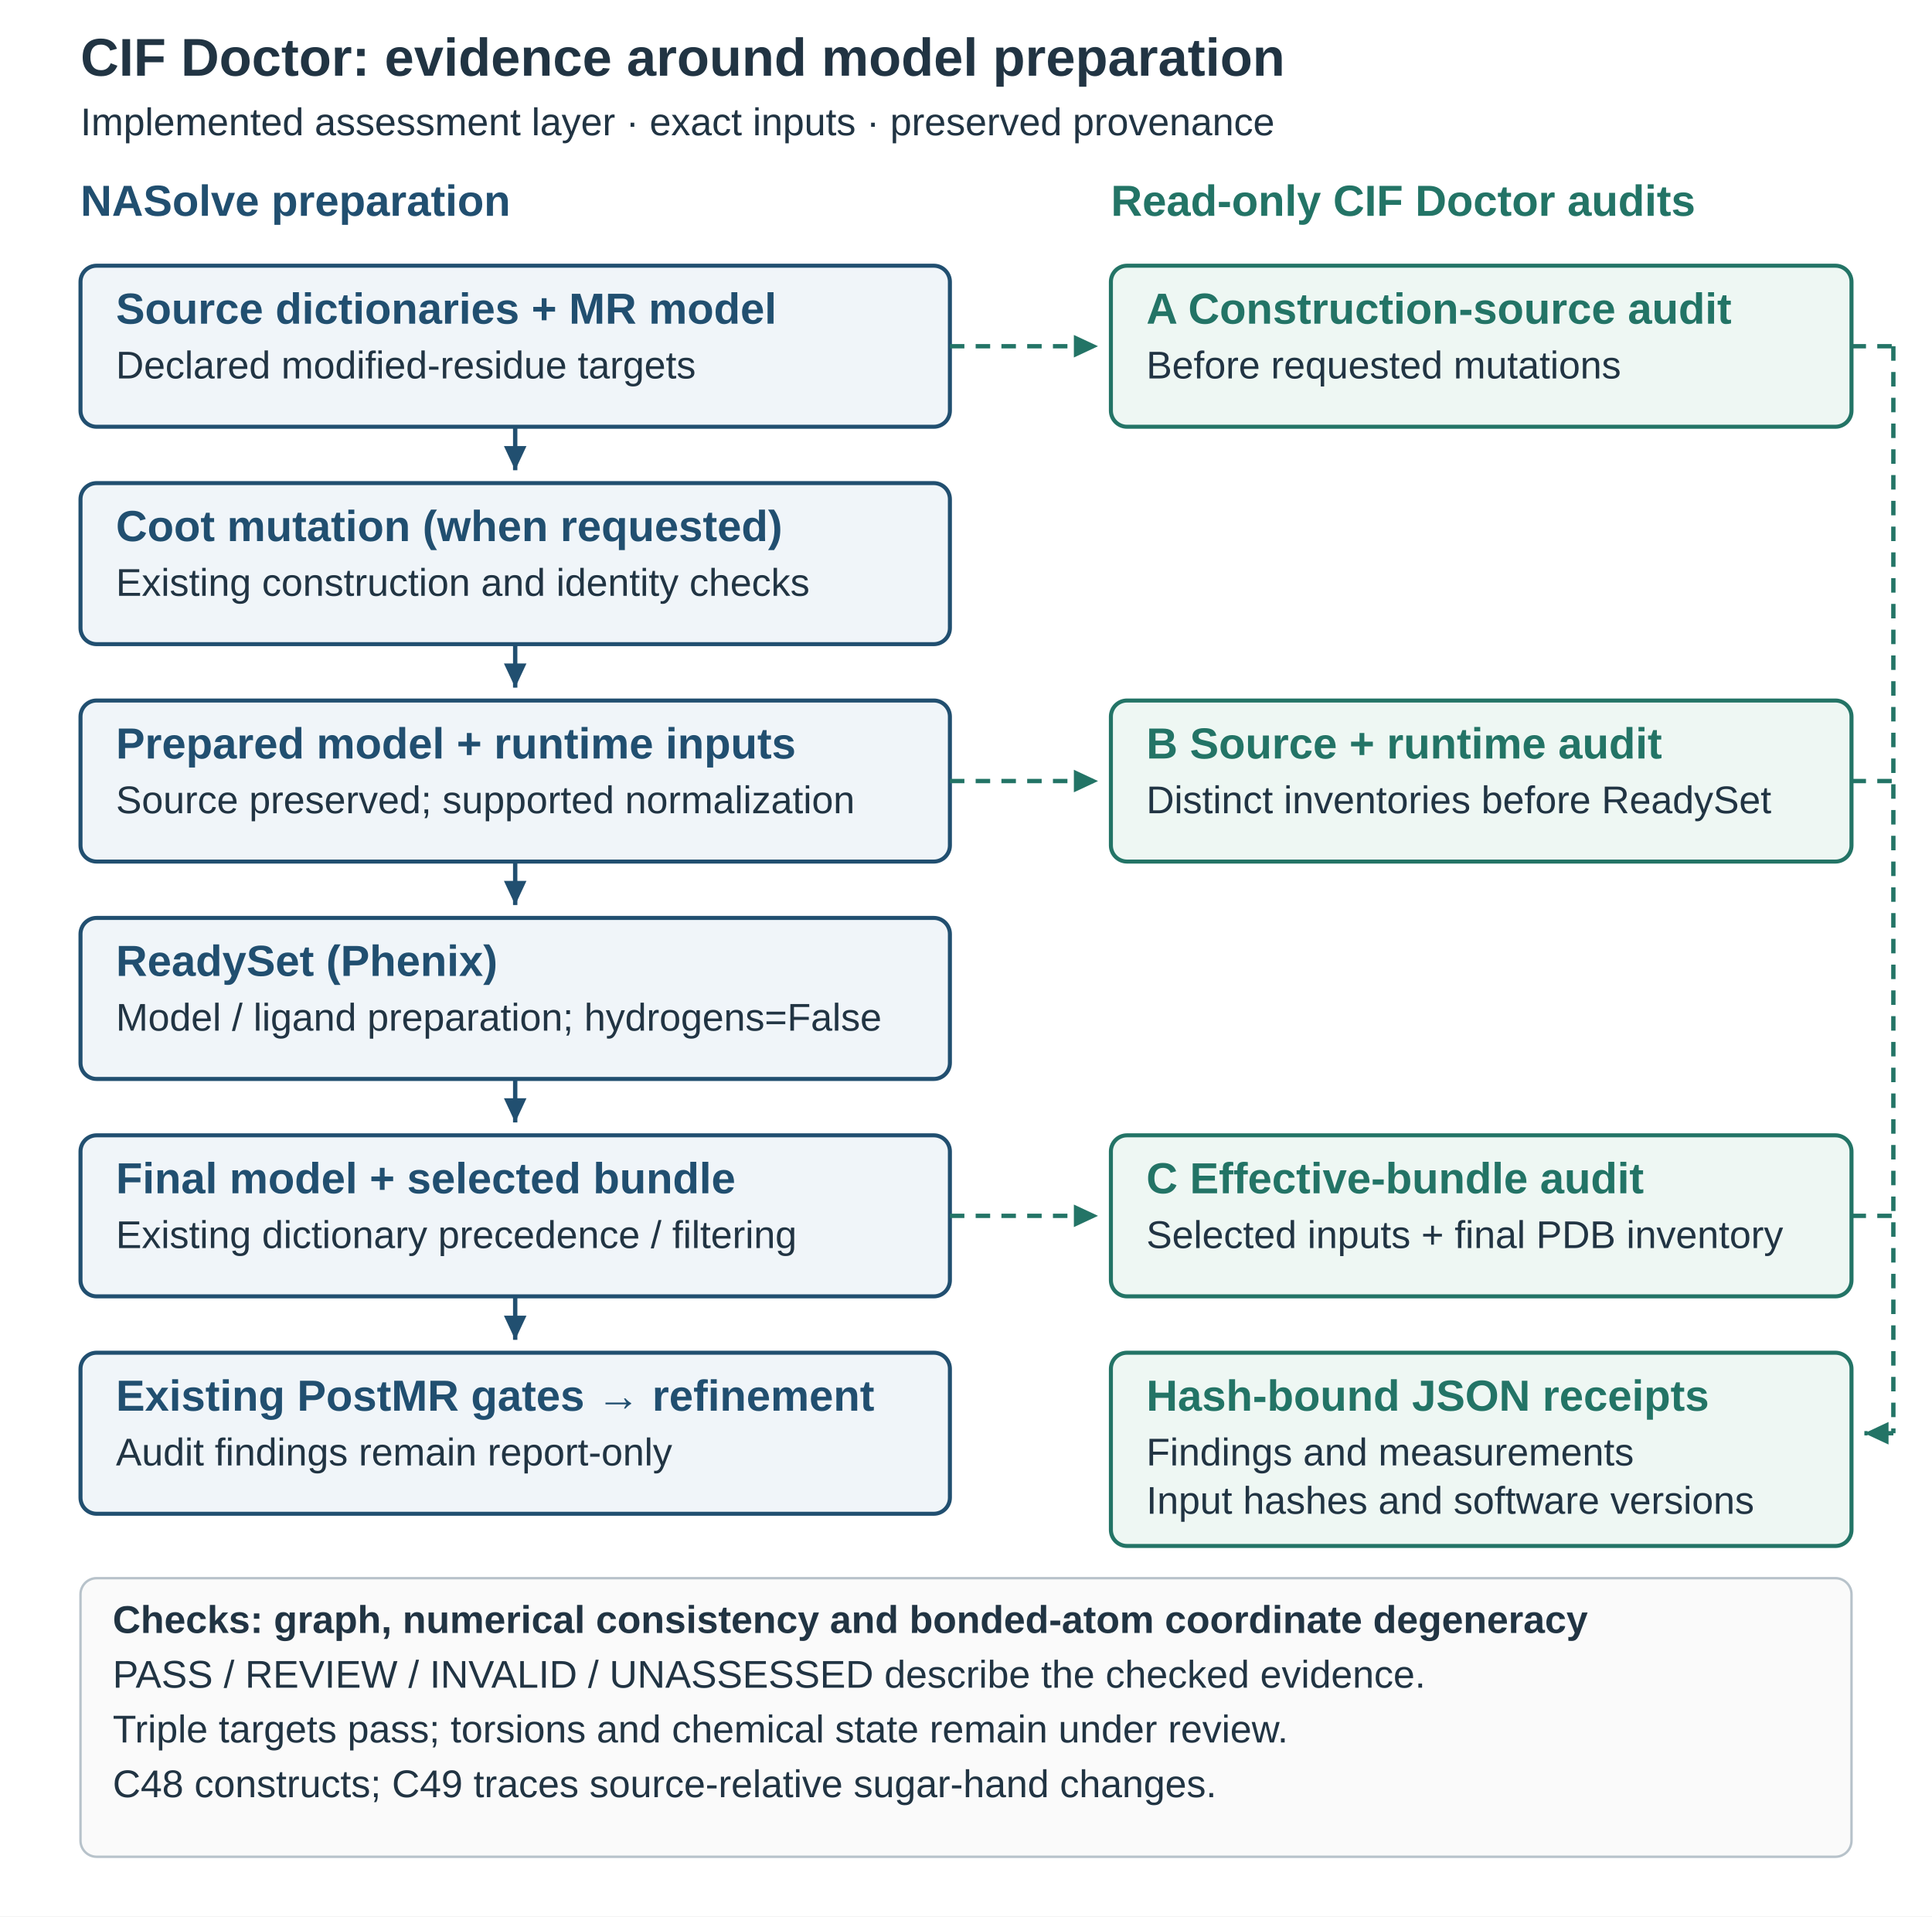
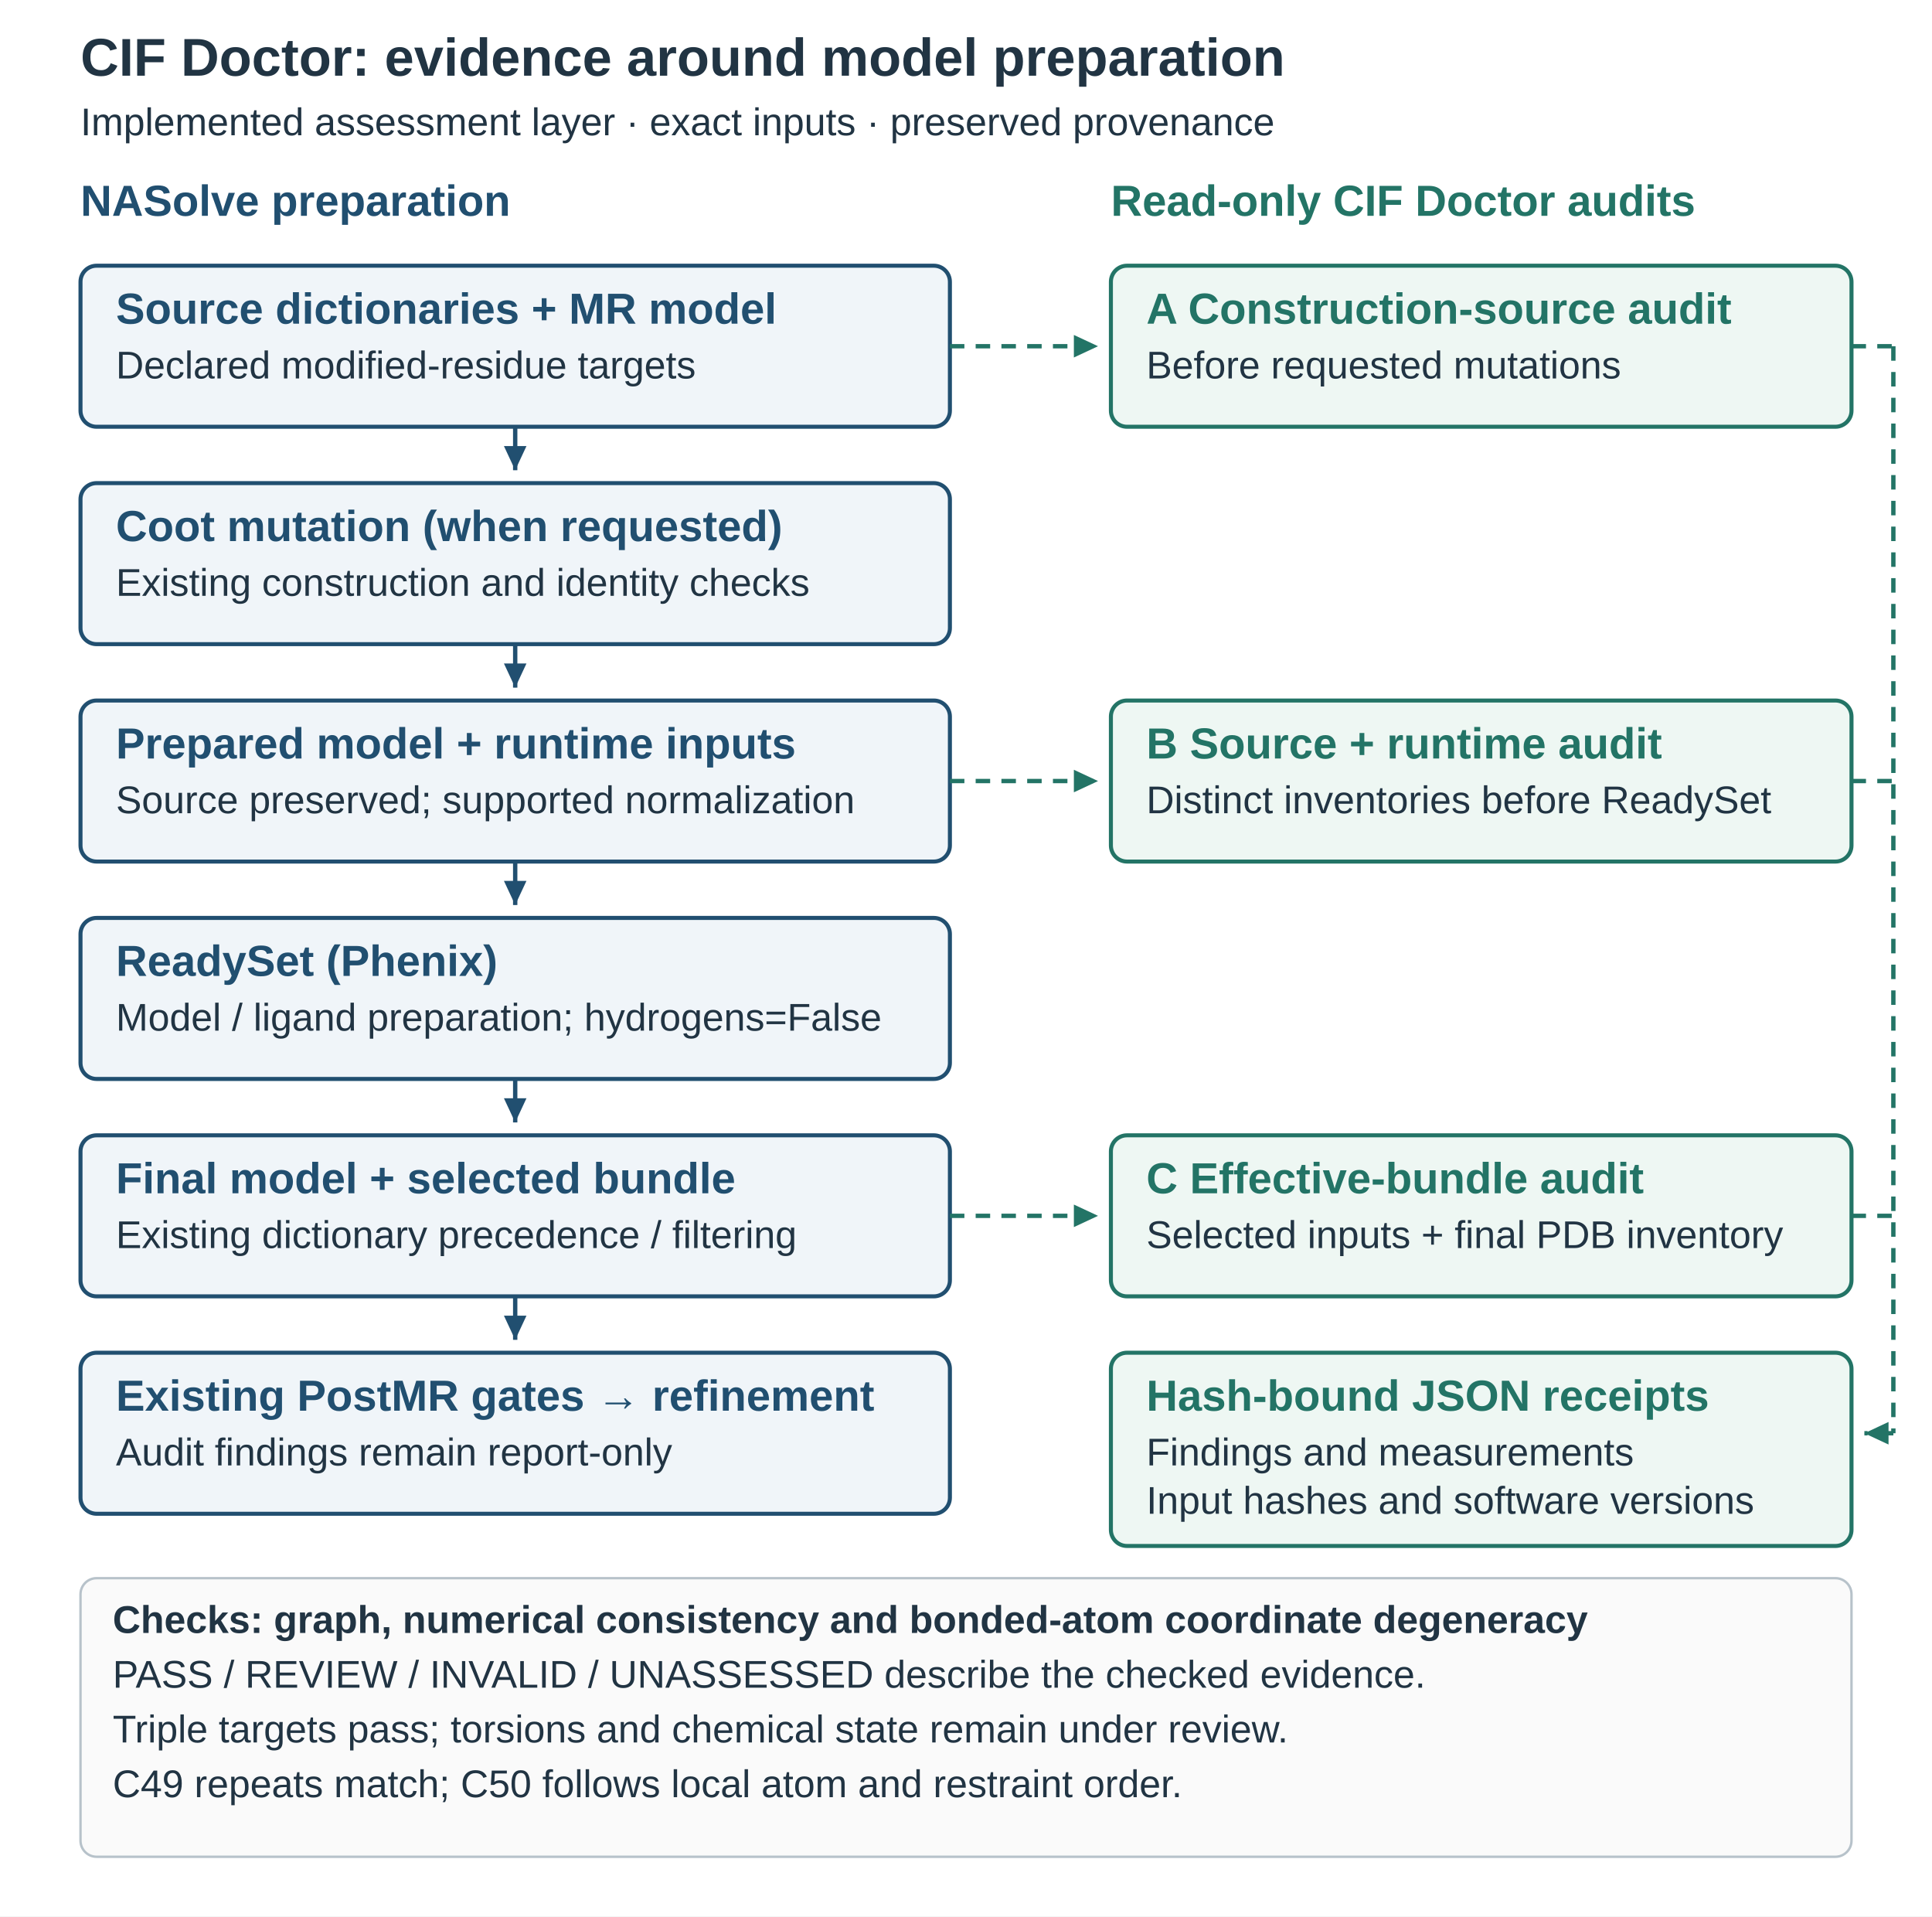
<svg xmlns="http://www.w3.org/2000/svg" width="180mm" height="178.5mm" viewBox="0 0 1200 1190" role="img" aria-labelledby="title description">
  <rect width="1200" height="1190" fill="white" />
  <text x="50" y="47" font-family="Arial, Helvetica, sans-serif" font-size="33" font-weight="bold" fill="#213443" text-anchor="start">CIF Doctor: evidence around model preparation</text>
  <text x="50" y="84" font-family="Arial, Helvetica, sans-serif" font-size="24" font-weight="normal" fill="#213443" text-anchor="start">Implemented assessment layer · exact inputs · preserved provenance</text>
  <text x="50" y="134" font-family="Arial, Helvetica, sans-serif" font-size="27" font-weight="bold" fill="#214f70" text-anchor="start">NASolve preparation</text>
  <text x="690" y="134" font-family="Arial, Helvetica, sans-serif" font-size="27" font-weight="bold" fill="#237466" text-anchor="start">Read-only CIF Doctor audits</text>
  <g id="source-inputs">
    <rect x="50" y="165" width="540" height="100" rx="10" fill="#f0f5f9" stroke="#214f70" stroke-width="2.5" />
    <text x="72" y="201" font-family="Arial, Helvetica, sans-serif" font-size="27" font-weight="bold" fill="#214f70" text-anchor="start">Source dictionaries + MR model</text>
    <text x="72" y="235" font-family="Arial, Helvetica, sans-serif" font-size="24" font-weight="normal" fill="#213443" text-anchor="start">Declared modified-residue targets</text>
  </g>
  <g id="coot-mutation">
    <rect x="50" y="300" width="540" height="100" rx="10" fill="#f0f5f9" stroke="#214f70" stroke-width="2.5" />
    <text x="72" y="336" font-family="Arial, Helvetica, sans-serif" font-size="27" font-weight="bold" fill="#214f70" text-anchor="start">Coot mutation (when requested)</text>
    <text x="72" y="370" font-family="Arial, Helvetica, sans-serif" font-size="24" font-weight="normal" fill="#213443" text-anchor="start">Existing construction and identity checks</text>
  </g>
  <g id="prepared-inputs">
    <rect x="50" y="435" width="540" height="100" rx="10" fill="#f0f5f9" stroke="#214f70" stroke-width="2.5" />
    <text x="72" y="471" font-family="Arial, Helvetica, sans-serif" font-size="27" font-weight="bold" fill="#214f70" text-anchor="start">Prepared model + runtime inputs</text>
    <text x="72" y="505" font-family="Arial, Helvetica, sans-serif" font-size="24" font-weight="normal" fill="#213443" text-anchor="start">Source preserved; supported normalization</text>
  </g>
  <g id="readyset">
    <rect x="50" y="570" width="540" height="100" rx="10" fill="#f0f5f9" stroke="#214f70" stroke-width="2.5" />
    <text x="72" y="606" font-family="Arial, Helvetica, sans-serif" font-size="27" font-weight="bold" fill="#214f70" text-anchor="start">ReadySet (Phenix)</text>
    <text x="72" y="640" font-family="Arial, Helvetica, sans-serif" font-size="24" font-weight="normal" fill="#213443" text-anchor="start">Model / ligand preparation; hydrogens=False</text>
  </g>
  <g id="effective-inputs">
    <rect x="50" y="705" width="540" height="100" rx="10" fill="#f0f5f9" stroke="#214f70" stroke-width="2.5" />
    <text x="72" y="741" font-family="Arial, Helvetica, sans-serif" font-size="27" font-weight="bold" fill="#214f70" text-anchor="start">Final model + selected bundle</text>
    <text x="72" y="775" font-family="Arial, Helvetica, sans-serif" font-size="24" font-weight="normal" fill="#213443" text-anchor="start">Existing dictionary precedence / filtering</text>
  </g>
  <g id="postmr-gates">
    <rect x="50" y="840" width="540" height="100" rx="10" fill="#f0f5f9" stroke="#214f70" stroke-width="2.5" />
    <text x="72" y="876" font-family="Arial, Helvetica, sans-serif" font-size="27" font-weight="bold" fill="#214f70" text-anchor="start">Existing PostMR gates → refinement</text>
    <text x="72" y="910" font-family="Arial, Helvetica, sans-serif" font-size="24" font-weight="normal" fill="#213443" text-anchor="start">Audit findings remain report-only</text>
  </g>
  <g id="preparation-flow-0">
    <path d="M 320.0 265.0 L 320.0 292.0" fill="none" stroke="#214f70" stroke-width="2.7" />
    <polygon points="320.0,292.0 313.0,277.0 327.0,277.0" fill="#214f70" />
  </g>
  <g id="preparation-flow-1">
    <path d="M 320.0 400.0 L 320.0 427.0" fill="none" stroke="#214f70" stroke-width="2.7" />
    <polygon points="320.0,427.0 313.0,412.0 327.0,412.0" fill="#214f70" />
  </g>
  <g id="preparation-flow-2">
    <path d="M 320.0 535.0 L 320.0 562.0" fill="none" stroke="#214f70" stroke-width="2.7" />
    <polygon points="320.0,562.0 313.0,547.0 327.0,547.0" fill="#214f70" />
  </g>
  <g id="preparation-flow-3">
    <path d="M 320.0 670.0 L 320.0 697.0" fill="none" stroke="#214f70" stroke-width="2.7" />
    <polygon points="320.0,697.0 313.0,682.0 327.0,682.0" fill="#214f70" />
  </g>
  <g id="preparation-flow-4">
    <path d="M 320.0 805.0 L 320.0 832.0" fill="none" stroke="#214f70" stroke-width="2.7" />
    <polygon points="320.0,832.0 313.0,817.0 327.0,817.0" fill="#214f70" />
  </g>
  <g id="mutation-audit">
    <rect x="690" y="165" width="460" height="100" rx="10" fill="#eef7f3" stroke="#237466" stroke-width="2.5" />
    <text x="712" y="201" font-family="Arial, Helvetica, sans-serif" font-size="27" font-weight="bold" fill="#237466" text-anchor="start">A  Construction-source audit</text>
    <text x="712" y="235" font-family="Arial, Helvetica, sans-serif" font-size="24" font-weight="normal" fill="#213443" text-anchor="start">Before requested mutations</text>
  </g>
  <g id="audit-branch-mutation-audit">
    <path d="M 590.0 215.0 L 599.0 215.0" fill="none" stroke="#237466" stroke-width="2.7" />
    <path d="M 606.0 215.0 L 615.0 215.0" fill="none" stroke="#237466" stroke-width="2.7" />
    <path d="M 622.0 215.0 L 631.0 215.0" fill="none" stroke="#237466" stroke-width="2.7" />
    <path d="M 638.0 215.0 L 647.0 215.0" fill="none" stroke="#237466" stroke-width="2.7" />
    <path d="M 654.0 215.0 L 663.0 215.0" fill="none" stroke="#237466" stroke-width="2.7" />
    <path d="M 670.0 215.0 L 679.0 215.0" fill="none" stroke="#237466" stroke-width="2.7" />
    <polygon points="682.0,215.0 667.0,222.0 667.0,208.0" fill="#237466" />
  </g>
  <g id="source-runtime-audit">
    <rect x="690" y="435" width="460" height="100" rx="10" fill="#eef7f3" stroke="#237466" stroke-width="2.5" />
    <text x="712" y="471" font-family="Arial, Helvetica, sans-serif" font-size="27" font-weight="bold" fill="#237466" text-anchor="start">B  Source + runtime audit</text>
    <text x="712" y="505" font-family="Arial, Helvetica, sans-serif" font-size="24" font-weight="normal" fill="#213443" text-anchor="start">Distinct inventories before ReadySet</text>
  </g>
  <g id="audit-branch-source-runtime-audit">
    <path d="M 590.0 485.0 L 599.0 485.0" fill="none" stroke="#237466" stroke-width="2.7" />
    <path d="M 606.0 485.0 L 615.0 485.0" fill="none" stroke="#237466" stroke-width="2.7" />
    <path d="M 622.0 485.0 L 631.0 485.0" fill="none" stroke="#237466" stroke-width="2.7" />
    <path d="M 638.0 485.0 L 647.0 485.0" fill="none" stroke="#237466" stroke-width="2.7" />
    <path d="M 654.0 485.0 L 663.0 485.0" fill="none" stroke="#237466" stroke-width="2.7" />
    <path d="M 670.0 485.0 L 679.0 485.0" fill="none" stroke="#237466" stroke-width="2.7" />
    <polygon points="682.0,485.0 667.0,492.0 667.0,478.0" fill="#237466" />
  </g>
  <g id="effective-audit">
    <rect x="690" y="705" width="460" height="100" rx="10" fill="#eef7f3" stroke="#237466" stroke-width="2.5" />
    <text x="712" y="741" font-family="Arial, Helvetica, sans-serif" font-size="27" font-weight="bold" fill="#237466" text-anchor="start">C  Effective-bundle audit</text>
    <text x="712" y="775" font-family="Arial, Helvetica, sans-serif" font-size="24" font-weight="normal" fill="#213443" text-anchor="start">Selected inputs + final PDB inventory</text>
  </g>
  <g id="audit-branch-effective-audit">
    <path d="M 590.0 755.0 L 599.0 755.0" fill="none" stroke="#237466" stroke-width="2.7" />
    <path d="M 606.0 755.0 L 615.0 755.0" fill="none" stroke="#237466" stroke-width="2.7" />
    <path d="M 622.0 755.0 L 631.0 755.0" fill="none" stroke="#237466" stroke-width="2.7" />
    <path d="M 638.0 755.0 L 647.0 755.0" fill="none" stroke="#237466" stroke-width="2.7" />
    <path d="M 654.0 755.0 L 663.0 755.0" fill="none" stroke="#237466" stroke-width="2.7" />
    <path d="M 670.0 755.0 L 679.0 755.0" fill="none" stroke="#237466" stroke-width="2.7" />
    <polygon points="682.0,755.0 667.0,762.0 667.0,748.0" fill="#237466" />
  </g>
  <g id="json-receipts">
    <rect x="690" y="840" width="460" height="120" rx="10" fill="#eef7f3" stroke="#237466" stroke-width="2.5" />
    <text x="712" y="876" font-family="Arial, Helvetica, sans-serif" font-size="27" font-weight="bold" fill="#237466" text-anchor="start">Hash-bound JSON receipts</text>
    <text x="712" y="910" font-family="Arial, Helvetica, sans-serif" font-size="24" font-weight="normal" fill="#213443" text-anchor="start">Findings and measurements</text>
    <text x="712" y="940" font-family="Arial, Helvetica, sans-serif" font-size="24" font-weight="normal" fill="#213443" text-anchor="start">Input hashes and software versions</text>
  </g>
  <g id="mutation-to-receipts">
    <path d="M 1150.0 215.0 L 1159.0 215.0" fill="none" stroke="#237466" stroke-width="2.7" />
    <path d="M 1166.0 215.0 L 1175.0 215.0" fill="none" stroke="#237466" stroke-width="2.7" />
    <path d="M 1176.0 215.0 L 1176.0 224.0" fill="none" stroke="#237466" stroke-width="2.7" />
    <path d="M 1176.0 231.0 L 1176.0 240.0" fill="none" stroke="#237466" stroke-width="2.7" />
    <path d="M 1176.0 247.0 L 1176.0 256.0" fill="none" stroke="#237466" stroke-width="2.7" />
    <path d="M 1176.0 263.0 L 1176.0 272.0" fill="none" stroke="#237466" stroke-width="2.7" />
    <path d="M 1176.0 279.0 L 1176.0 288.0" fill="none" stroke="#237466" stroke-width="2.7" />
    <path d="M 1176.0 295.0 L 1176.0 304.0" fill="none" stroke="#237466" stroke-width="2.7" />
    <path d="M 1176.0 311.0 L 1176.0 320.0" fill="none" stroke="#237466" stroke-width="2.7" />
    <path d="M 1176.0 327.0 L 1176.0 336.0" fill="none" stroke="#237466" stroke-width="2.7" />
    <path d="M 1176.0 343.0 L 1176.0 352.0" fill="none" stroke="#237466" stroke-width="2.7" />
    <path d="M 1176.0 359.0 L 1176.0 368.0" fill="none" stroke="#237466" stroke-width="2.7" />
    <path d="M 1176.0 375.0 L 1176.0 384.0" fill="none" stroke="#237466" stroke-width="2.7" />
    <path d="M 1176.0 391.0 L 1176.0 400.0" fill="none" stroke="#237466" stroke-width="2.7" />
    <path d="M 1176.0 407.0 L 1176.0 416.0" fill="none" stroke="#237466" stroke-width="2.7" />
    <path d="M 1176.0 423.0 L 1176.0 432.0" fill="none" stroke="#237466" stroke-width="2.7" />
    <path d="M 1176.0 439.0 L 1176.0 448.0" fill="none" stroke="#237466" stroke-width="2.7" />
    <path d="M 1176.0 455.0 L 1176.0 464.0" fill="none" stroke="#237466" stroke-width="2.7" />
    <path d="M 1176.0 471.0 L 1176.0 480.0" fill="none" stroke="#237466" stroke-width="2.7" />
    <path d="M 1176.0 487.0 L 1176.0 496.0" fill="none" stroke="#237466" stroke-width="2.7" />
    <path d="M 1176.0 503.0 L 1176.0 512.0" fill="none" stroke="#237466" stroke-width="2.7" />
    <path d="M 1176.0 519.0 L 1176.0 528.0" fill="none" stroke="#237466" stroke-width="2.7" />
    <path d="M 1176.0 535.0 L 1176.0 544.0" fill="none" stroke="#237466" stroke-width="2.7" />
    <path d="M 1176.0 551.0 L 1176.0 560.0" fill="none" stroke="#237466" stroke-width="2.7" />
    <path d="M 1176.0 567.0 L 1176.0 576.0" fill="none" stroke="#237466" stroke-width="2.7" />
    <path d="M 1176.0 583.0 L 1176.0 592.0" fill="none" stroke="#237466" stroke-width="2.7" />
    <path d="M 1176.0 599.0 L 1176.0 608.0" fill="none" stroke="#237466" stroke-width="2.7" />
    <path d="M 1176.0 615.0 L 1176.0 624.0" fill="none" stroke="#237466" stroke-width="2.7" />
    <path d="M 1176.0 631.0 L 1176.0 640.0" fill="none" stroke="#237466" stroke-width="2.7" />
    <path d="M 1176.0 647.0 L 1176.0 656.0" fill="none" stroke="#237466" stroke-width="2.7" />
    <path d="M 1176.0 663.0 L 1176.0 672.0" fill="none" stroke="#237466" stroke-width="2.7" />
    <path d="M 1176.0 679.0 L 1176.0 688.0" fill="none" stroke="#237466" stroke-width="2.7" />
    <path d="M 1176.0 695.0 L 1176.0 704.0" fill="none" stroke="#237466" stroke-width="2.7" />
    <path d="M 1176.0 711.0 L 1176.0 720.0" fill="none" stroke="#237466" stroke-width="2.7" />
    <path d="M 1176.0 727.0 L 1176.0 736.0" fill="none" stroke="#237466" stroke-width="2.7" />
    <path d="M 1176.0 743.0 L 1176.0 752.0" fill="none" stroke="#237466" stroke-width="2.7" />
    <path d="M 1176.0 759.0 L 1176.0 768.0" fill="none" stroke="#237466" stroke-width="2.7" />
    <path d="M 1176.0 775.0 L 1176.0 784.0" fill="none" stroke="#237466" stroke-width="2.7" />
    <path d="M 1176.0 791.0 L 1176.0 800.0" fill="none" stroke="#237466" stroke-width="2.7" />
    <path d="M 1176.0 807.0 L 1176.0 816.0" fill="none" stroke="#237466" stroke-width="2.7" />
    <path d="M 1176.0 823.0 L 1176.0 832.0" fill="none" stroke="#237466" stroke-width="2.7" />
    <path d="M 1176.0 839.0 L 1176.0 848.0" fill="none" stroke="#237466" stroke-width="2.7" />
    <path d="M 1176.0 855.0 L 1176.0 864.0" fill="none" stroke="#237466" stroke-width="2.7" />
    <path d="M 1176.0 871.0 L 1176.0 880.0" fill="none" stroke="#237466" stroke-width="2.7" />
    <path d="M 1176.0 887.0 L 1176.0 890.0" fill="none" stroke="#237466" stroke-width="2.7" />
    <path d="M 1176.0 890.0 L 1167.0 890.0" fill="none" stroke="#237466" stroke-width="2.7" />
    <path d="M 1160.0 890.0 L 1158.0 890.0" fill="none" stroke="#237466" stroke-width="2.7" />
    <polygon points="1158.0,890.0 1173.0,883.0 1173.0,897.0" fill="#237466" />
  </g>
  <g id="source-to-receipts">
    <path d="M 1150.0 485.0 L 1159.0 485.0" fill="none" stroke="#237466" stroke-width="2.7" />
    <path d="M 1166.0 485.0 L 1175.0 485.0" fill="none" stroke="#237466" stroke-width="2.7" />
  </g>
  <g id="effective-to-receipts">
    <path d="M 1150.0 755.0 L 1159.0 755.0" fill="none" stroke="#237466" stroke-width="2.7" />
    <path d="M 1166.0 755.0 L 1175.0 755.0" fill="none" stroke="#237466" stroke-width="2.7" />
  </g>
  <g id="scope-notes">
    <rect x="50" y="980" width="1100" height="173" rx="10" fill="#fafafa" stroke="#b7c2ca" stroke-width="1.5" />
    <text x="70" y="1014" font-family="Arial, Helvetica, sans-serif" font-size="24" font-weight="bold" fill="#213443" text-anchor="start">Checks: graph, numerical consistency and bonded-atom coordinate degeneracy</text>
    <text x="70" y="1048" font-family="Arial, Helvetica, sans-serif" font-size="24" font-weight="normal" fill="#213443" text-anchor="start">PASS / REVIEW / INVALID / UNASSESSED describe the checked evidence.</text>
    <text x="70" y="1082" font-family="Arial, Helvetica, sans-serif" font-size="24" font-weight="normal" fill="#213443" text-anchor="start">Triple targets pass; torsions and chemical state remain under review.</text>
-     <text x="70" y="1116" font-family="Arial, Helvetica, sans-serif" font-size="24" font-weight="normal" fill="#213443" text-anchor="start">C48 constructs; C49 traces source-relative sugar-hand changes.</text>
+     <text x="70" y="1116" font-family="Arial, Helvetica, sans-serif" font-size="24" font-weight="normal" fill="#213443" text-anchor="start">C49 repeats match; C50 follows local atom and restraint order.</text>
  </g>
</svg>
